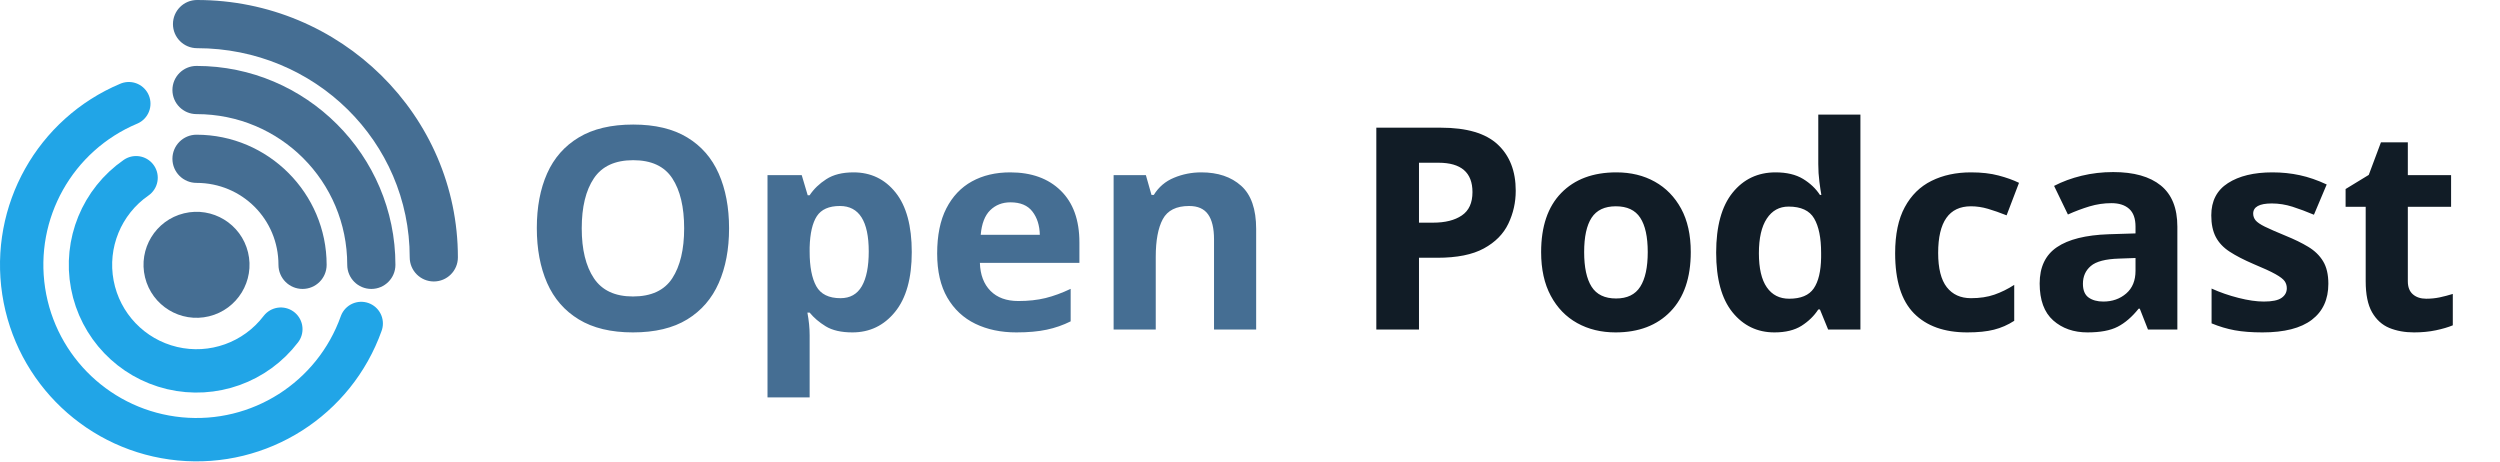
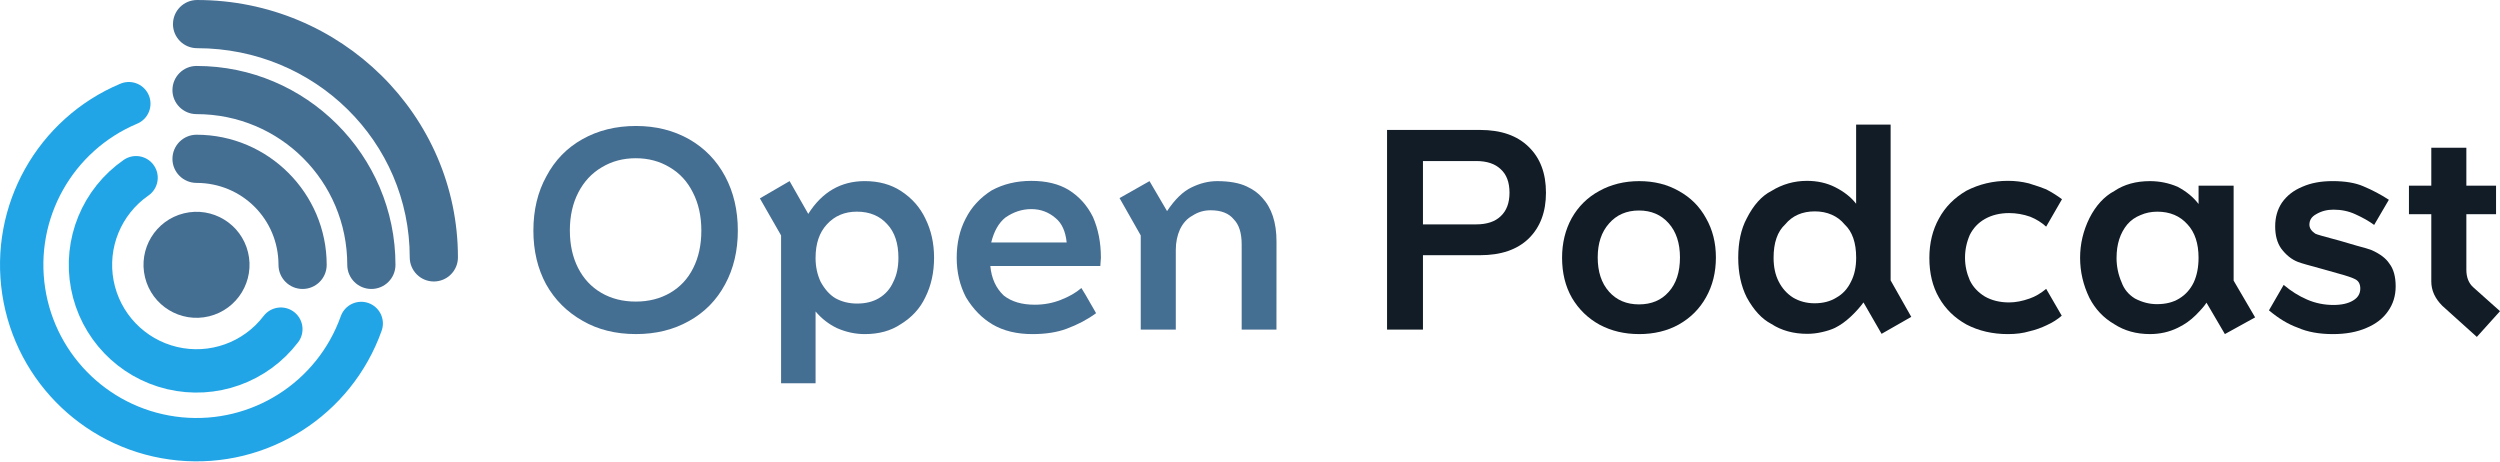
<svg xmlns="http://www.w3.org/2000/svg" width="108.614mm" height="20.044mm" viewBox="0 0 108.614 20.044" version="1.1" id="svg848">
  <defs id="defs845" />
  <g id="layer1" transform="translate(226.0363,-87.5097)">
-     <g id="g1082" transform="matrix(0.1643225,0,0,0.1643225,-188.8934,73.12988)">
-       <g id="g819" transform="translate(-3370.299,-1739.862)">
-         <path style="fill:none;fill-opacity:1;stroke:#21a5e7;stroke-width:11.465;stroke-linecap:round;stroke-linejoin:round;stroke-miterlimit:4;stroke-dasharray:none;stroke-opacity:1;stop-color:#000000" id="path1390" d="m 3239.767,1912.895 a 46.224,46.224 0 0 1 -47.95,30.514 46.224,46.224 0 0 1 -41.294,-39.053 46.224,46.224 0 0 1 27.794,-49.576" />
-         <path style="fill:none;fill-opacity:1;stroke:#21a5e7;stroke-width:11.465;stroke-linecap:round;stroke-miterlimit:4;stroke-dasharray:none;stroke-opacity:1;stop-color:#000000" id="path1392" d="m 3218.514,1914.397 a 28.038,28.038 0 0 1 -28.746,10.284 28.038,28.038 0 0 1 -21.096,-22.069 28.038,28.038 0 0 1 11.568,-28.254" />
-         <path style="color:#000000;fill:#456e93;fill-opacity:1;stroke-width:1.274;stroke-linecap:round" d="m 3189.849,1851.172 a 6.369,6.369 0 0 0 6.369,6.369 c 22.086,0 39.853,17.769 39.853,39.855 a 6.369,6.369 0 0 0 6.369,6.369 6.369,6.369 0 0 0 6.369,-6.369 c 0,-28.971 -23.621,-52.594 -52.591,-52.594 a 6.369,6.369 0 0 0 -6.369,6.369 z" id="path1396" />
-         <path style="color:#000000;fill:#456e93;fill-opacity:1;stroke:none;stroke-width:1.274;stroke-linecap:round" d="m 3189.849,1869.357 a 6.369,6.369 0 0 0 6.369,6.369 c 12.043,0 21.668,9.628 21.668,21.67 a 6.369,6.369 0 0 0 6.369,6.369 6.369,6.369 0 0 0 6.369,-6.369 c 0,-18.927 -15.479,-34.409 -34.407,-34.409 a 6.369,6.369 0 0 0 -6.369,6.369 z" id="path3724" />
-         <path style="color:#000000;fill:#456e93;fill-opacity:1;stroke-width:1.274;stroke-linecap:round" d="m 3189.99,1833.741 a 6.369,6.369 0 0 0 6.369,6.369 c 31.18,0 56.229,24.74 56.229,55.311 a 6.369,6.369 0 0 0 6.369,6.369 6.369,6.369 0 0 0 6.369,-6.369 c 0,-37.558 -31.003,-68.049 -68.967,-68.049 a 6.369,6.369 0 0 0 -6.369,6.369 z" id="path1402" />
-         <circle style="fill:#456e93;fill-opacity:1;stroke:none;stroke-width:14.835;stroke-linecap:round;stroke-miterlimit:4;stroke-dasharray:none;stroke-opacity:1;stop-color:#000000" id="circle1404" cx="2657.756" cy="2598.506" r="14.012" transform="rotate(-13.65936)" />
-       </g>
-       <text xml:space="preserve" style="font-size:74.76px;line-height:1.25;font-family:Arcon;-inkscape-font-specification:'Arcon, Normal';fill:#456e93;fill-opacity:1;stroke-width:1.869" x="-88.451" y="174.644" id="text9284">
-         <tspan id="tspan9282" style="font-style:normal;font-variant:normal;font-weight:bold;font-stretch:normal;font-size:74.76px;font-family:Opentalk-750;-inkscape-font-specification:'Opentalk-750, Bold';font-variant-ligatures:normal;font-variant-caps:normal;font-variant-numeric:normal;font-variant-east-asian:normal;fill:#456e93;fill-opacity:1;stroke-width:1.869" x="-88.451" y="174.644">Open <tspan style="fill:#111c26;fill-opacity:1;stroke:none;stroke-opacity:1" id="tspan10188">Podcast</tspan>
-         </tspan>
-       </text>
+     <path style="fill:none;fill-opacity:1;stroke:#21a5e7;stroke-width:1.884;stroke-linecap:round;stroke-linejoin:round;stroke-miterlimit:4;stroke-dasharray:none;stroke-opacity:1;stop-color:#000000" id="path1390" d="m -210.343,101.563 a 7.596,7.596 0 0 1 -7.879,5.014 7.596,7.596 0 0 1 -6.785,-6.417 7.596,7.596 0 0 1 4.567,-8.146" />
+     <path style="fill:none;fill-opacity:1;stroke:#21a5e7;stroke-width:1.884;stroke-linecap:round;stroke-miterlimit:4;stroke-dasharray:none;stroke-opacity:1;stop-color:#000000" id="path1392" d="m -213.835,101.81 a 4.607,4.607 0 0 1 -4.724,1.69 4.607,4.607 0 0 1 -3.467,-3.626 4.607,4.607 0 0 1 1.901,-4.643" />
+     <path style="color:#000000;fill:#456e93;fill-opacity:1;stroke-width:0.209;stroke-linecap:round" d="m -218.545,91.421 a 1.047,1.047 0 0 0 1.047,1.047 c 3.629,0 6.549,2.92 6.549,6.549 a 1.047,1.047 0 0 0 1.047,1.047 1.047,1.047 0 0 0 1.047,-1.047 c 0,-4.761 -3.881,-8.642 -8.642,-8.642 a 1.047,1.047 0 0 0 -1.047,1.047 z" id="path1396" />
+     <path style="color:#000000;fill:#456e93;fill-opacity:1;stroke:none;stroke-width:0.209;stroke-linecap:round" d="m -218.545,94.409 a 1.047,1.047 0 0 0 1.047,1.047 c 1.979,0 3.561,1.582 3.561,3.561 a 1.047,1.047 0 0 0 1.047,1.047 1.047,1.047 0 0 0 1.047,-1.047 c 0,-3.11 -2.544,-5.654 -5.654,-5.654 a 1.047,1.047 0 0 0 -1.047,1.047 z" id="path3724" />
+     <path style="color:#000000;fill:#456e93;fill-opacity:1;stroke-width:0.209;stroke-linecap:round" d="m -218.522,88.556 a 1.047,1.047 0 0 0 1.047,1.047 c 5.124,0 9.24,4.065 9.24,9.089 a 1.047,1.047 0 0 0 1.047,1.047 1.047,1.047 0 0 0 1.047,-1.047 c 0,-6.172 -5.095,-11.182 -11.333,-11.182 a 1.047,1.047 0 0 0 -1.047,1.047 z" id="path1402" />
+     <circle style="fill:#456e93;fill-opacity:1;stroke:none;stroke-width:2.438;stroke-linecap:round;stroke-miterlimit:4;stroke-dasharray:none;stroke-opacity:1;stop-color:#000000" id="circle1404" cx="-234.729" cy="44.852" r="2.303" transform="rotate(-13.65936)" />
+     <g aria-label="Open Podcast" id="text9284" style="font-size:12.285px;line-height:1.25;font-family:Arcon;-inkscape-font-specification:'Arcon, Normal';fill:#456e93;stroke-width:0.307">
+       <path d="m -198.403,102.024 q -1.327,0 -2.322,-0.577 -1.02,-0.577 -1.585,-1.585 -0.553,-1.02 -0.553,-2.334 0,-1.339 0.565,-2.359 0.553,-1.044 1.56,-1.609 1.02,-0.577 2.334,-0.577 1.29,0 2.31,0.577 1.007,0.577 1.56,1.609 0.553,1.032 0.553,2.359 0,1.314 -0.553,2.334 -0.553,1.032 -1.572,1.597 -1.007,0.565 -2.297,0.565 z m -2.875,-4.496 q 0,0.921 0.356,1.622 0.356,0.7 1.007,1.081 0.651,0.381 1.499,0.381 0.848,0 1.499,-0.381 0.651,-0.381 0.995,-1.069 0.356,-0.7 0.356,-1.634 0,-0.946 -0.369,-1.658 -0.356,-0.713 -1.007,-1.093 -0.651,-0.393 -1.474,-0.393 -0.823,0 -1.474,0.393 -0.651,0.381 -1.02,1.093 -0.369,0.713 -0.369,1.658 z" style="font-weight:bold;font-family:Opentalk-750;-inkscape-font-specification:'Opentalk-750, Bold'" id="path467" />
+       <path d="m -193.023,96.128 0.921,1.609 v 6.425 h 1.499 v -3.12 q 0.393,0.467 0.934,0.725 0.59,0.258 1.204,0.258 0.921,0 1.56,-0.43 0.725,-0.442 1.069,-1.167 0.381,-0.762 0.381,-1.72 0,-0.946 -0.381,-1.708 -0.344,-0.725 -1.056,-1.192 -0.663,-0.43 -1.572,-0.43 -1.56,0 -2.457,1.425 l -0.811,-1.425 z m 2.42,2.58 q 0,-0.921 0.491,-1.45 0.504,-0.553 1.302,-0.553 0.835,0 1.327,0.553 0.479,0.516 0.479,1.45 0,0.614 -0.221,1.044 -0.197,0.455 -0.627,0.713 -0.393,0.233 -0.946,0.233 -0.528,0 -0.946,-0.233 -0.369,-0.221 -0.639,-0.713 -0.221,-0.467 -0.221,-1.044 z" style="font-weight:bold;font-family:Opentalk-750;-inkscape-font-specification:'Opentalk-750, Bold'" id="path469" />
+       <path d="m -184.079,97 q -0.393,0.749 -0.393,1.708 0,0.946 0.405,1.72 0.467,0.774 1.155,1.179 0.713,0.418 1.732,0.418 0.86,0 1.486,-0.233 0.725,-0.27 1.278,-0.676 -0.602,-1.056 -0.639,-1.093 -0.356,0.307 -0.897,0.516 -0.528,0.209 -1.13,0.209 -0.835,0 -1.339,-0.393 -0.516,-0.479 -0.59,-1.29 h 4.779 l 0.025,-0.356 q 0,-0.983 -0.344,-1.769 -0.369,-0.749 -1.056,-1.179 -0.651,-0.393 -1.622,-0.393 -0.971,0 -1.732,0.418 -0.749,0.479 -1.118,1.216 z m 1.106,1.044 q 0.184,-0.737 0.614,-1.081 0.528,-0.369 1.13,-0.369 0.602,0 1.056,0.393 0.405,0.332 0.479,1.056 z" style="font-weight:bold;font-family:Opentalk-750;-inkscape-font-specification:'Opentalk-750, Bold'" id="path471" />
+       <path d="m -170.578,97.995 q 0,-1.228 -0.627,-1.904 -0.246,-0.283 -0.663,-0.479 -0.491,-0.233 -1.29,-0.233 -0.553,0 -1.106,0.27 -0.553,0.258 -1.069,1.032 l -0.762,-1.302 -1.302,0.737 0.921,1.622 v 4.091 h 1.523 v -3.464 q 0,-0.491 0.184,-0.897 0.197,-0.405 0.541,-0.59 0.356,-0.233 0.786,-0.233 0.688,0 1.007,0.393 0.344,0.344 0.344,1.093 v 3.698 h 1.511 z" style="font-weight:bold;font-family:Opentalk-750;-inkscape-font-specification:'Opentalk-750, Bold'" id="path473" />
+       <path d="m -165.775,101.828 v -8.673 h 4.042 q 1.364,0 2.113,0.737 0.749,0.725 0.749,1.99 0,1.253 -0.749,1.99 -0.749,0.725 -2.113,0.725 h -2.482 v 3.231 z m 3.87,-4.57 q 0.7,0 1.069,-0.356 0.381,-0.356 0.381,-1.02 0,-0.676 -0.381,-1.02 -0.369,-0.356 -1.069,-0.356 h -2.31 v 2.752 z" style="fill:#111c26" id="path475" />
+       <path d="m -154.829,102.024 q -0.946,0 -1.708,-0.405 -0.762,-0.418 -1.204,-1.167 -0.43,-0.749 -0.43,-1.744 0,-0.958 0.418,-1.72 0.43,-0.762 1.192,-1.179 0.774,-0.43 1.744,-0.43 0.971,0 1.72,0.43 0.762,0.418 1.179,1.179 0.43,0.749 0.43,1.708 0,0.971 -0.43,1.732 -0.418,0.749 -1.179,1.179 -0.749,0.418 -1.732,0.418 z m -1.794,-3.329 q 0,0.934 0.491,1.486 0.491,0.553 1.302,0.553 0.811,0 1.29,-0.541 0.491,-0.541 0.491,-1.499 0,-0.934 -0.491,-1.486 -0.491,-0.553 -1.29,-0.553 -0.811,0 -1.302,0.565 -0.491,0.553 -0.491,1.474 z" style="fill:#111c26" id="path477" />
+       <path d="m -150.149,97 q -0.369,0.688 -0.369,1.708 0,0.983 0.369,1.72 0.455,0.835 1.069,1.155 0.663,0.43 1.56,0.43 0.319,0 0.639,-0.074 0.332,-0.074 0.565,-0.184 0.344,-0.172 0.663,-0.467 0.332,-0.307 0.577,-0.639 l 0.786,1.364 1.29,-0.737 -0.897,-1.585 v -6.769 h -1.499 v 3.44 q -0.332,-0.43 -0.921,-0.725 -0.541,-0.27 -1.216,-0.27 -0.835,0 -1.548,0.442 -0.627,0.319 -1.069,1.192 z m 1.167,1.708 q 0,-0.983 0.504,-1.45 0.467,-0.565 1.29,-0.565 0.405,0 0.737,0.147 0.332,0.147 0.553,0.418 0.504,0.467 0.504,1.45 0,0.602 -0.221,1.032 -0.221,0.467 -0.639,0.7 -0.393,0.246 -0.946,0.246 -0.516,0 -0.934,-0.246 -0.405,-0.258 -0.627,-0.7 -0.221,-0.43 -0.221,-1.032 z" style="fill:#111c26" id="path479" />
+       <path d="m -137.102,101.631 q 0.356,-0.16 0.639,-0.405 l -0.676,-1.167 q -0.356,0.295 -0.713,0.418 -0.479,0.172 -0.897,0.172 -0.602,0 -1.056,-0.258 -0.442,-0.27 -0.651,-0.7 -0.209,-0.479 -0.209,-0.983 0,-0.516 0.209,-0.995 0.221,-0.442 0.651,-0.688 0.455,-0.258 1.056,-0.258 0.467,0 0.921,0.16 0.393,0.16 0.688,0.43 l 0.688,-1.192 q -0.332,-0.246 -0.688,-0.43 -0.233,-0.098 -0.749,-0.258 -0.442,-0.111 -0.909,-0.111 -0.971,0 -1.806,0.43 -0.786,0.455 -1.192,1.204 -0.418,0.749 -0.418,1.72 0,0.995 0.418,1.72 0.418,0.737 1.192,1.167 0.799,0.418 1.806,0.418 0.528,0 0.934,-0.123 0.381,-0.086 0.762,-0.27 z" style="fill:#111c26" id="path481" />
+       <path d="m -135.26,96.988 q -0.405,0.823 -0.405,1.72 0,0.909 0.405,1.744 0.381,0.737 1.081,1.142 0.663,0.43 1.548,0.43 0.651,0 1.204,-0.27 0.442,-0.209 0.786,-0.553 0.344,-0.344 0.467,-0.541 l 0.799,1.364 1.314,-0.725 -0.934,-1.597 V 95.575 h -1.523 v 0.799 q -0.332,-0.442 -0.909,-0.749 -0.577,-0.246 -1.204,-0.246 -0.909,0 -1.548,0.43 -0.663,0.356 -1.081,1.179 z m 1.179,1.72 q 0,-0.885 0.467,-1.45 0.233,-0.27 0.577,-0.405 0.332,-0.147 0.725,-0.147 0.823,0 1.314,0.553 0.479,0.516 0.479,1.45 0,0.614 -0.209,1.069 -0.221,0.455 -0.627,0.7 -0.393,0.246 -0.971,0.246 -0.491,0 -0.958,-0.246 -0.418,-0.258 -0.577,-0.7 -0.221,-0.504 -0.221,-1.069 z" style="fill:#111c26" id="path483" />
+       <path d="m -122.226,98.966 q -0.221,-0.344 -0.774,-0.59 -0.147,-0.061 -0.663,-0.197 -0.504,-0.147 -0.713,-0.209 -0.983,-0.258 -1.069,-0.307 -0.258,-0.172 -0.258,-0.393 0,-0.295 0.295,-0.455 0.332,-0.197 0.749,-0.197 0.516,0 0.946,0.197 0.491,0.221 0.823,0.467 l 0.639,-1.093 q -0.528,-0.344 -1.118,-0.59 -0.516,-0.221 -1.327,-0.221 -0.762,0 -1.314,0.246 -0.565,0.233 -0.885,0.688 -0.295,0.442 -0.295,1.032 0,0.59 0.258,0.958 0.319,0.43 0.737,0.59 0.147,0.061 1.106,0.319 0.123,0.037 0.651,0.184 0.541,0.147 0.725,0.246 0.221,0.111 0.221,0.405 0,0.332 -0.307,0.516 -0.319,0.197 -0.86,0.197 -0.602,0 -1.142,-0.233 -0.541,-0.233 -1.02,-0.639 l -0.639,1.106 q 0.627,0.528 1.241,0.749 0.639,0.283 1.536,0.283 0.848,0 1.462,-0.27 0.614,-0.258 0.934,-0.725 0.332,-0.467 0.332,-1.081 0,-0.627 -0.27,-0.983 z" style="fill:#111c26" id="path485" />
+       <path d="m -117.422,101.029 -1.007,1.118 -1.499,-1.351 q -0.479,-0.479 -0.479,-1.056 v -2.924 h -0.971 V 95.575 h 0.971 v -1.646 h 1.523 v 1.646 h 1.29 v 1.241 h -1.29 v 2.408 q 0,0.504 0.307,0.774 z" style="fill:#111c26" id="path487" />
    </g>
  </g>
</svg>
